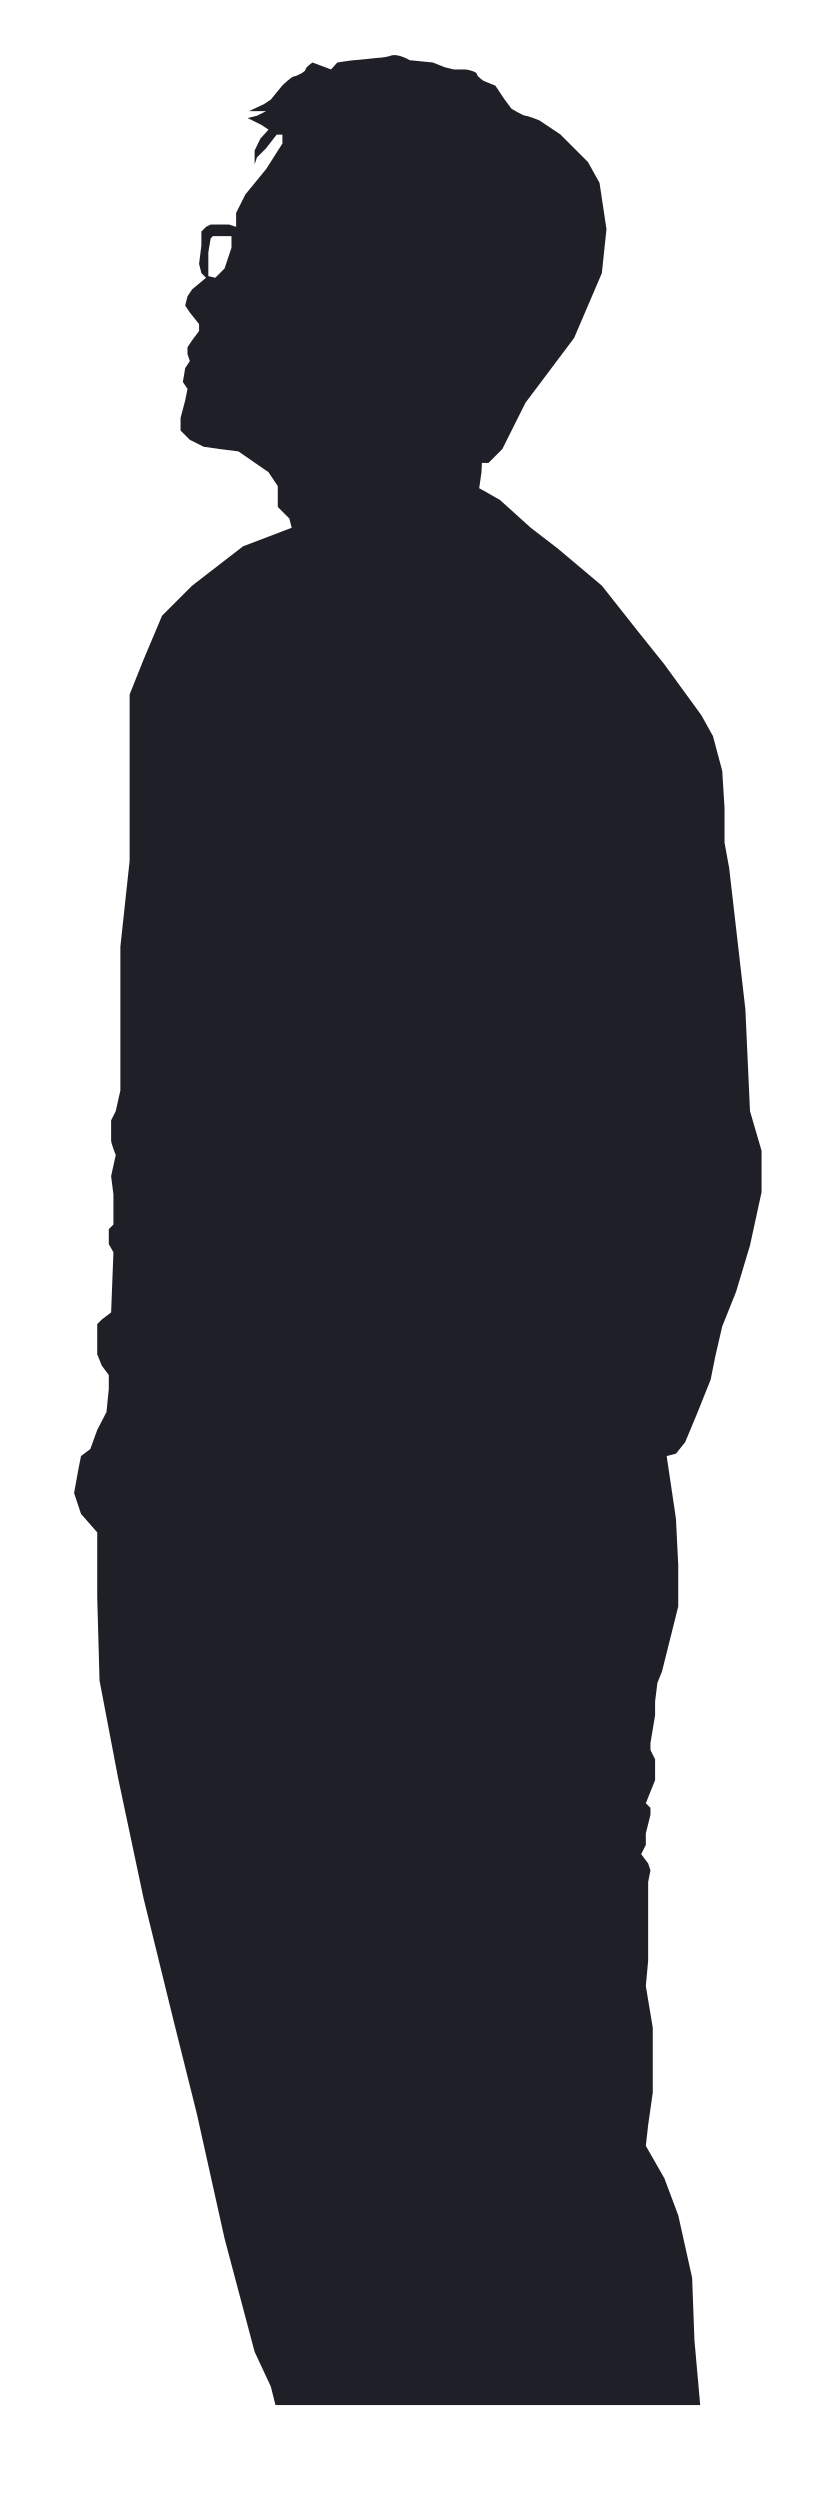
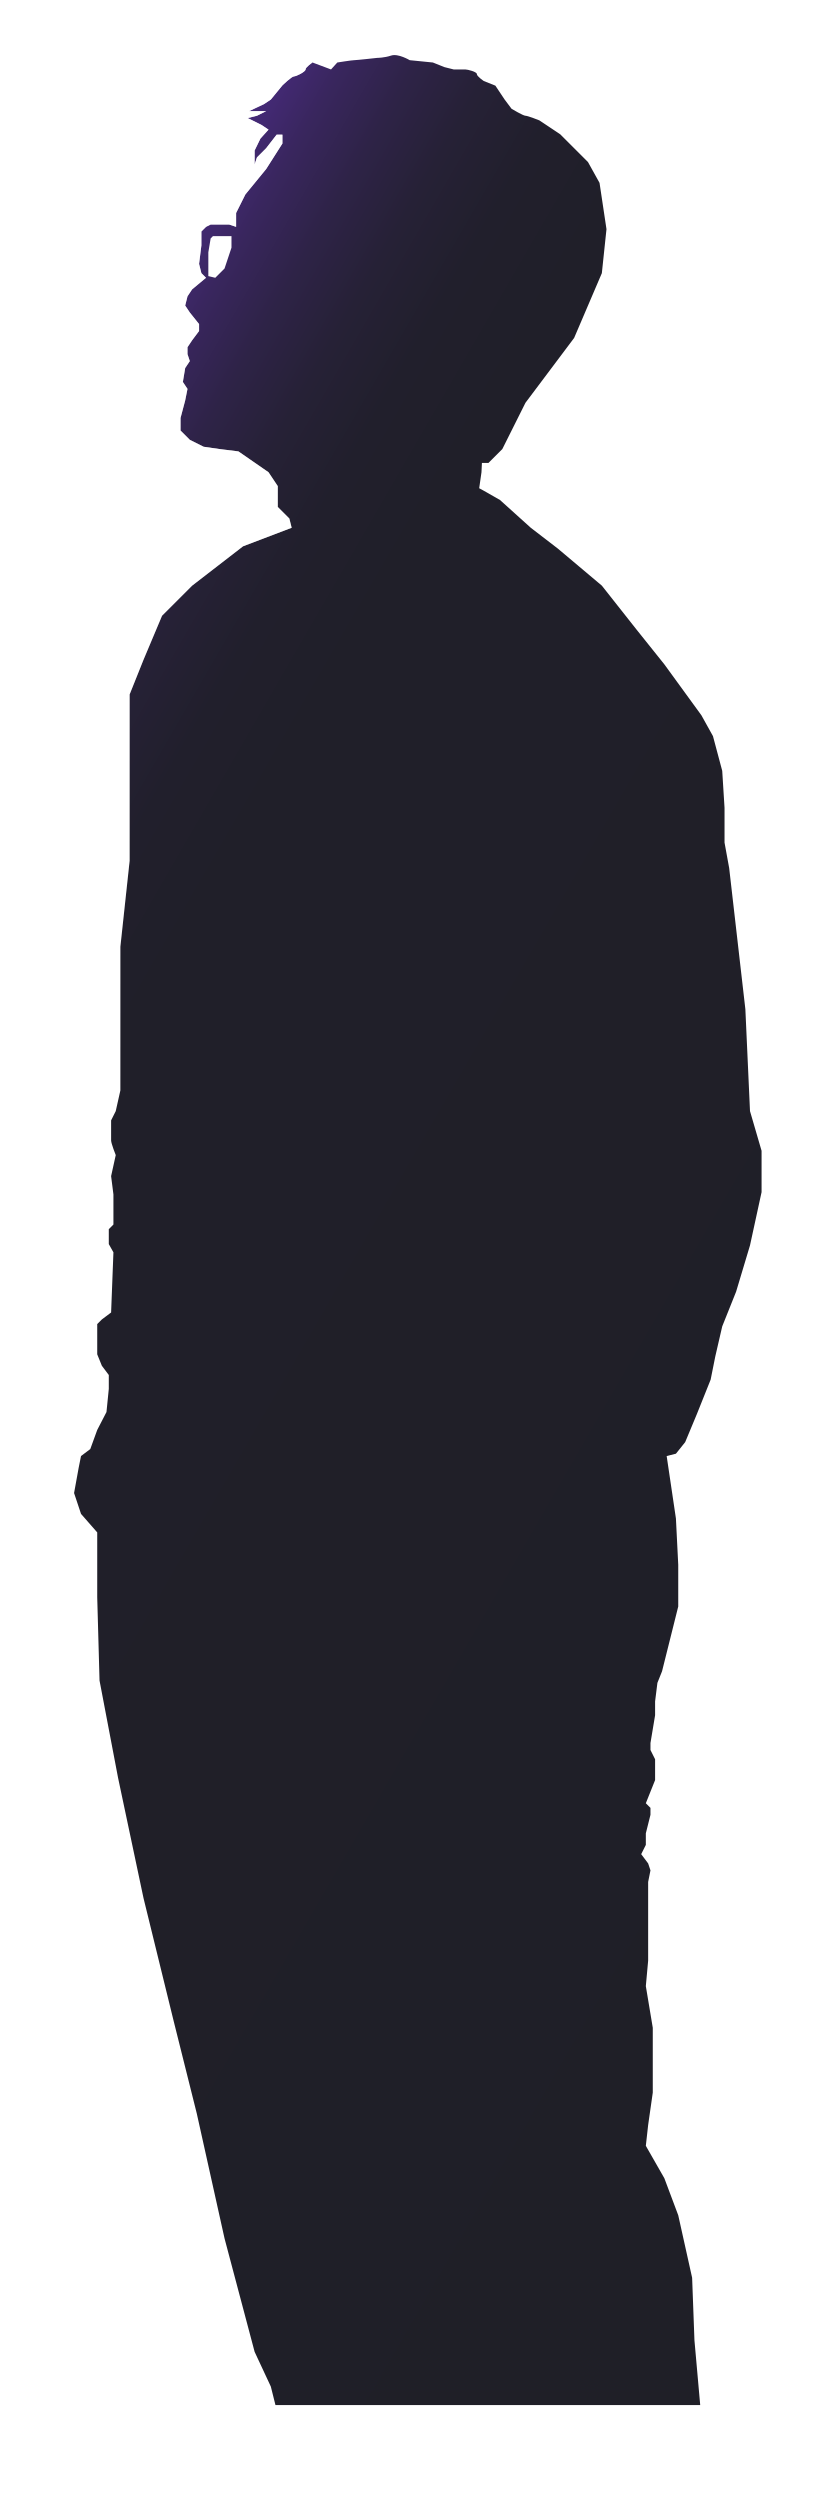
<svg xmlns="http://www.w3.org/2000/svg" version="1.1" id="Calque_1" x="0px" y="0px" viewBox="0 0 355 1080" style="enable-background:new 0 0 355 1080;" xml:space="preserve">
  <style type="text/css">
- 	.st0{fill:#1F1F27;}
+ 	.st0{fill:url(#SVGID_1_);}
+ 	.st1{fill:url(#SVGID_00000113312903597676695610000018254392235877896631_);}
</style>
+   <linearGradient id="SVGID_1_" gradientUnits="userSpaceOnUse" x1="-89.69" y1="389.716" x2="485.593" y2="721.856">
+     <stop offset="0" style="stop-color:#462A7A" />
+     <stop offset="0.037" style="stop-color:#39265E" />
+     <stop offset="0.078" style="stop-color:#2E2347" />
+     <stop offset="0.122" style="stop-color:#262136" />
+     <stop offset="0.171" style="stop-color:#211F2C" />
+     <stop offset="0.233" style="stop-color:#201F29" />
+     <stop offset="0.243" style="stop-color:#201F29" />
+     <stop offset="1" style="stop-color:#1F1F27" />
+   </linearGradient>
  <path class="st0" d="M324,480l-2-44l-7-61l-2-11v-15l-1-16l-4-15l-5-9l-16-22l-12-15l-15-19l-19-16l-11.7-9L216,216l-7-4l-1.99-1.08  L208,204l0.19-4H211l6-6l10-20l21.02-28L260,118l2-19l-3-20l-5-9l-12-12l-9-6c0,0-5-2-6-2s-6-3-6-3l-3-4l-4-6l-5-2c0,0-3-2-3-3  s-4-2-5-2s-5,0-5,0l-4-1l-5-2l-10-1c0,0-5-3-8-2s-6,1-6,1s-9,1-10,1s-7.28,1-7.28,1L143,30l-8-3c0,0-3,2-3,3s-4,3-5,3  s-5,3.89-5,3.89L117,43l-3,2l-6.4,3h7.4l-4,2l-4,1l6,3l3,2l-3.5,3.87L110,65v6l1-3l4-4l4.51-5.83H122V62l-7,11l-9,11l-4,8v6l-3-1h-8  l-2,1l-2,2v6l-1,8l1,4l2,2l-6,5l-2,3l-1,4l2,3l4,5v3l-3,4l-2,3v3l1,3l-2,3l-1,6l2,3l-1,5l-2,7.55V186l4,4l6,3l7,1l8,1l13,9l4,6v9  l5,5l1,4l-21,8l-22,17l-13,13l-8,19l-6,15v71.87L52,409v62.06L50,480l-2,4c0,0,0,7.28,0,8.64c0,1.36,2,6.36,2,6.36l-2,9.09l1,7.91  v13l-2,2v6.45l2,3.55l-1,26l-4,3l-2,2v13.06l2,4.94l3,4v6l-1,10l-4,7.74L39,626l-4,3l-1,5l-2,11l3,9l7,8v28l1,36l8,42l11,52l13,53  l10,40l12,54l13,49l7,15l2,8h183.49l-2.49-28l-1-27l-6-27l-6-16l-8-14l1-9l2-14v-28l-3-18l1-11v-34l1-5l-1-3l-3-4l2-4v-5l2-8v-3  l-2-2l4-10v-9l-2-4v-3l2-12v-6l1-8l2-5l7-28v-18l-1-20l-4-27l4-1l4-5l5-12l6-15l2-10l3-13l6-15l6-20l5-23v-17.85L324,480z M100,107  l-3,9l-4,4l-3-0.72V109l1-6l1-1h8V107z" />
+   <linearGradient id="SVGID_00000111871528429637119110000017253949307573271193_" gradientUnits="userSpaceOnUse" x1="82.5" y1="1039.73" x2="82.5" y2="27">
+     <stop offset="0" style="stop-color:#FFFFFF;stop-opacity:0" />
+     <stop offset="0.554" style="stop-color:#FFFFFF;stop-opacity:0" />
+     <stop offset="0.564" style="stop-color:#FFFFFF;stop-opacity:0" />
+     <stop offset="1" style="stop-color:#FFFFFF;stop-opacity:0.7" />
+   </linearGradient>
+   <path style="fill:url(#SVGID_00000111871528429637119110000017253949307573271193_);" d="M131.73,27.96h-0.01L131,29l-12,6l-4,4  l-9,6l-5,4h3.91L100,51.85l5,2.15l7,3l-3,3l-1,4v6l2,4l2-3l3.5-3.06L112,73l-5,6l-5,7l-2,5.55L98,94l-7,1l-4,1l-1,2l-1,3v6l-1,7v2  l1,3l1,1l-4,3l-3,4l-1,3v2.4l2,4.6l4,4v2l-3,4l-1,2l-1,3v3l1,1l-1,2l-1,4v3l1,2v3l-2,7l-1,5v4.45l1,3.55l4,2l5,2l5,1l10,1l3,2l10,7  l2,3l1,4v8l2,2l4,2v3l-17,6l-6,3l-21,18l-9,9l-3,5l-4,9l-7,16l-2,7v72l-2,15l-3,13v71l-3,8l-1,8v6l2,6l-1,4l-1,5l2,10l-1,10l-2,3  l1,6l1,5l1,1l-1,9l-1,13l-5,6v15l2,5l3,4l-1,14l-4,8.17L37,625l-4,3l-3,17l1,6l2,4l7,9v44l1,21l3,16l4,18l4,20l11,51l9,39l37,144  l5,11l3.34,11l0.85,0.73l0.74-1.03L117,1031l-7-15l-13-49l-12-54l-10-40l-13-53l-11-52l-8-42l-1-36v-28l-7-8l-3-9l2-11l1-5l4-3  l3-8.26l4-7.74l1-10v-6l-3-4l-2-4.94V572l2-2l4-3l1-26l-2-3.55V531l2-2v-13l-1-7.91l2-9.09c0,0-2-5-2-6.36c0-1.36,0-8.64,0-8.64l2-4  l2-8.94V409l4-37.13V300l6-15l8-19l13-13l22-17l21-8l-1-4l-5-5v-9l-4-6l-13-9l-8-1l-7-1l-6-3l-4-4v-5.45l2-7.55l1-5l-2-3l1-6l2-3  l-1-3v-3l2-3l3-4v-3l-4-5l-2-3l1-4l2-3l6-5l-2-2l-1-4l1-8v-6l2-2l2-1h8l3,1v-6l4-8l9-11l7-11v-3.83h-2.49L115,64l-4,4l-1,3v-6  l2.5-5.13L116,56l-3-2l-6-3l4-1l4-2h-7.4l6.4-3l3-2l5-6.11c0,0,4-3.89,5-3.89s5-2,5-3s3-3,3-3L131.73,27.96z" />
</svg>
